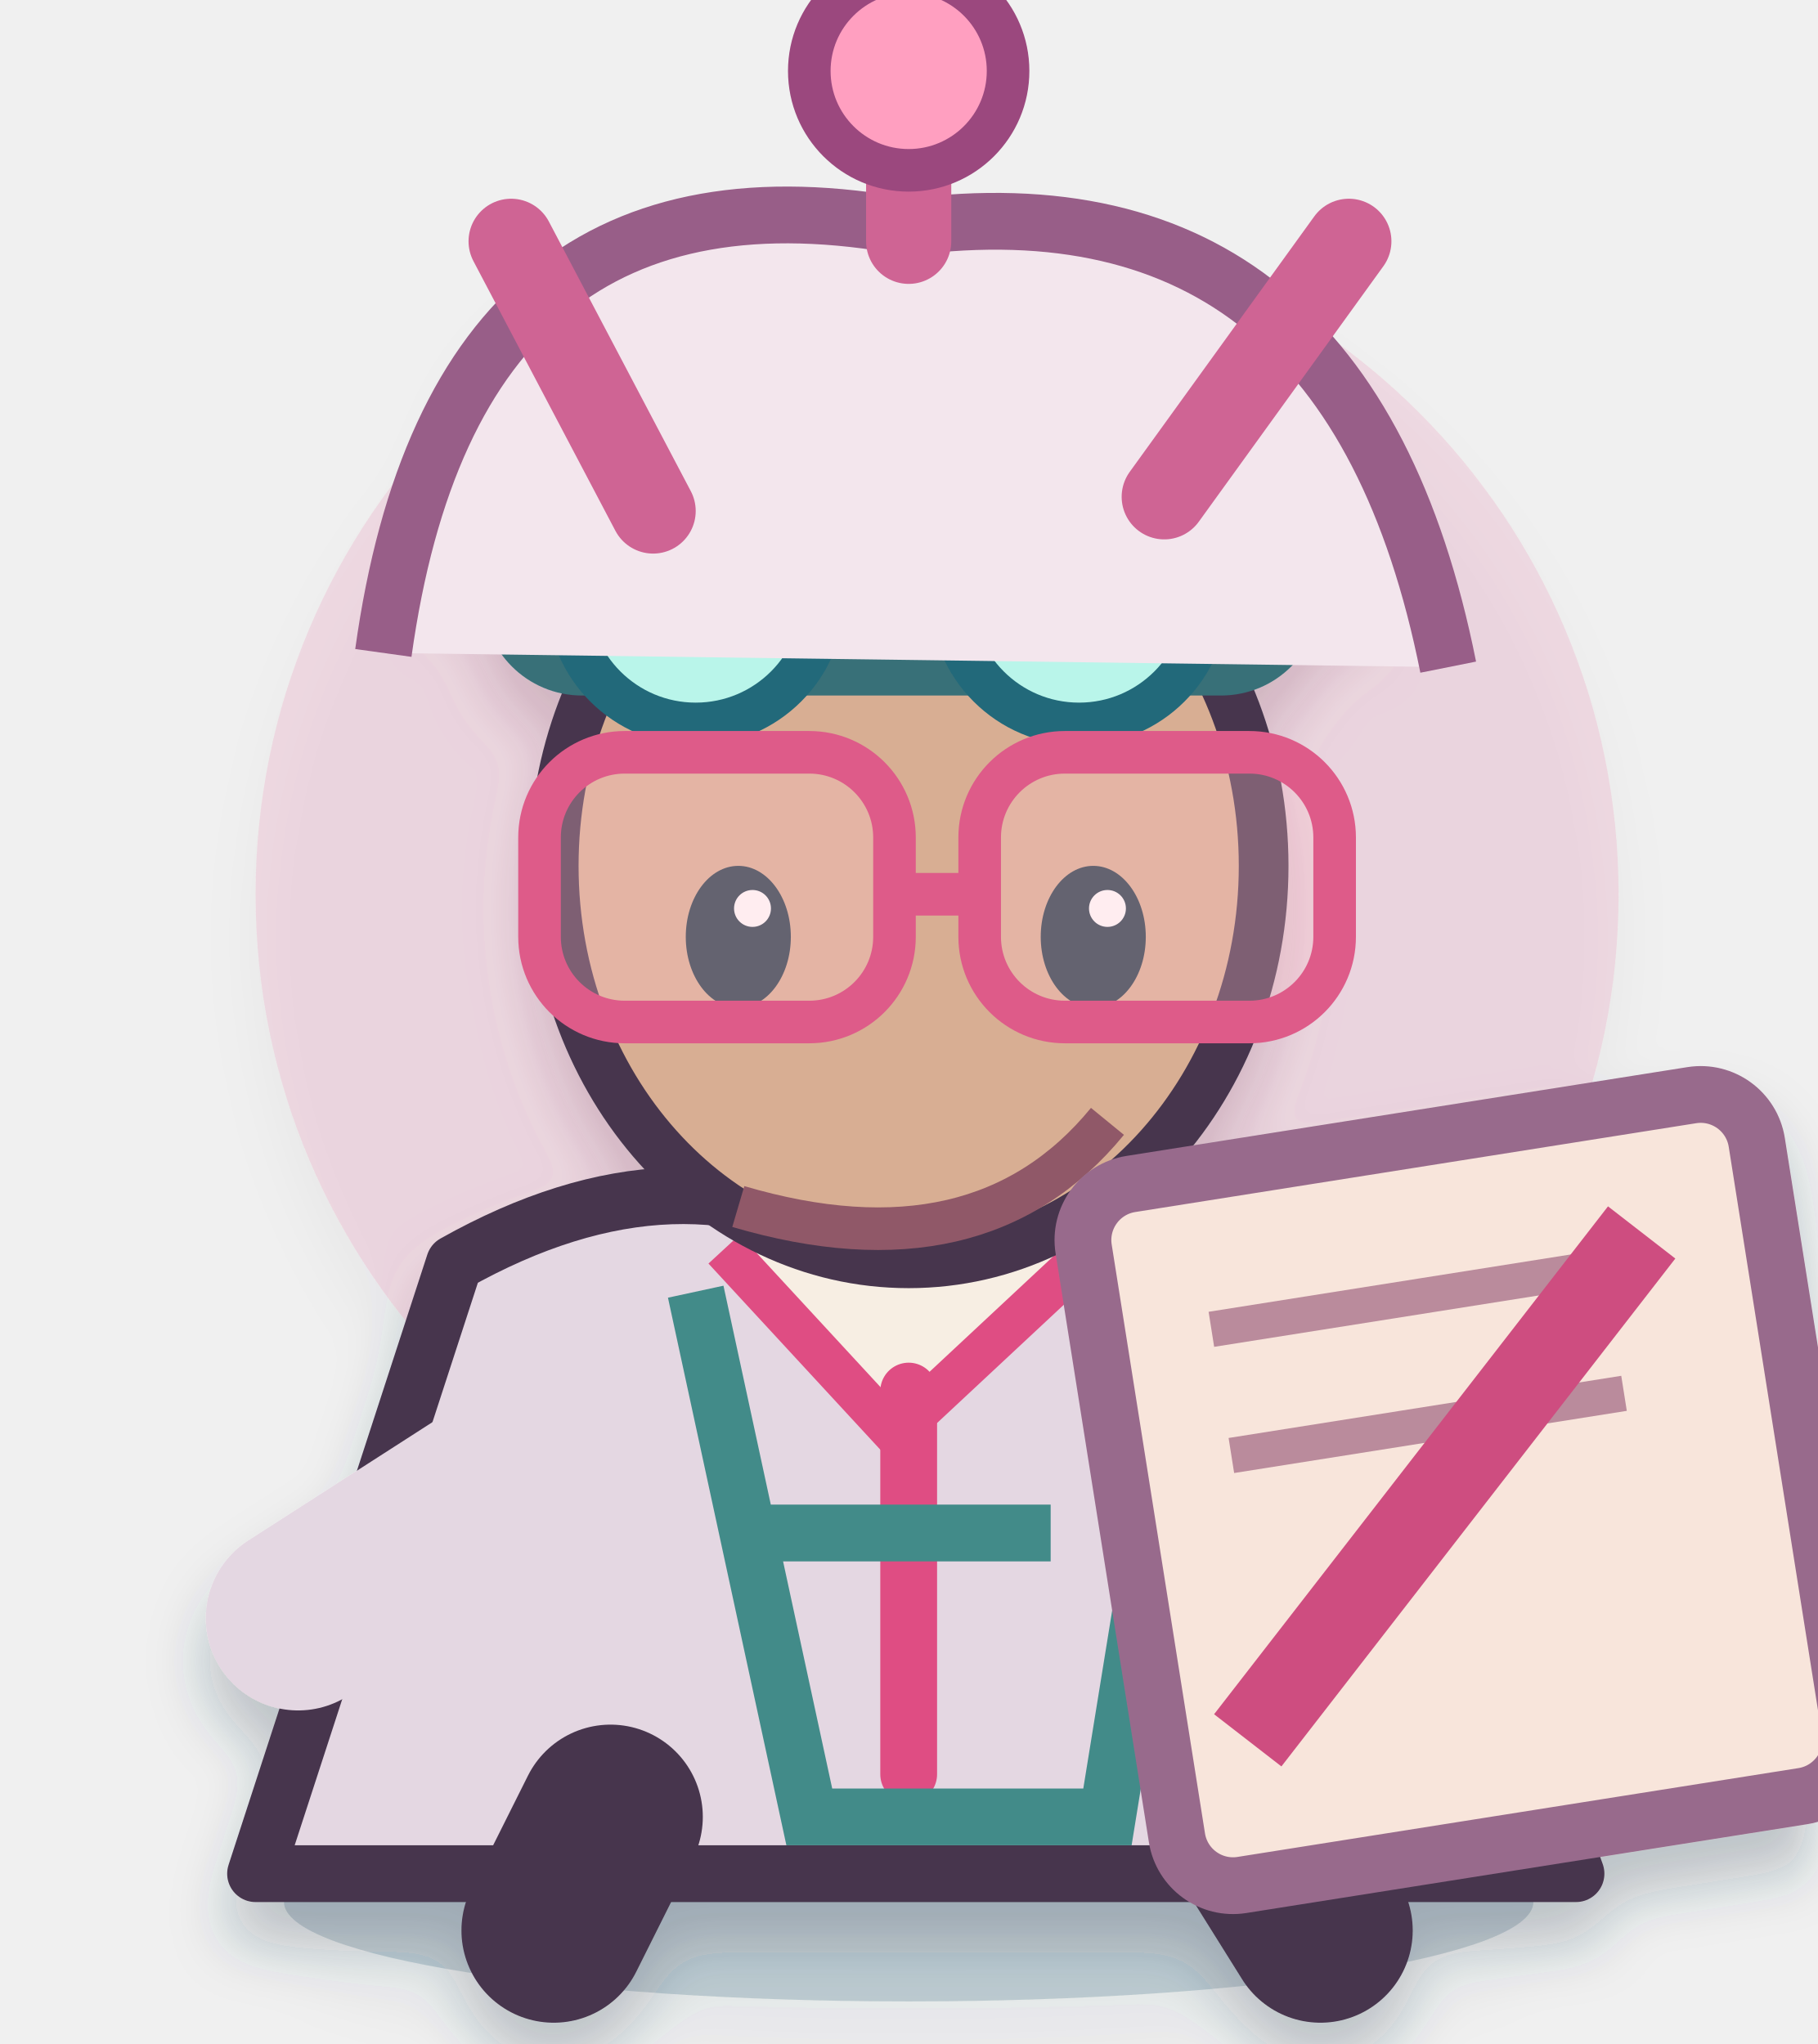
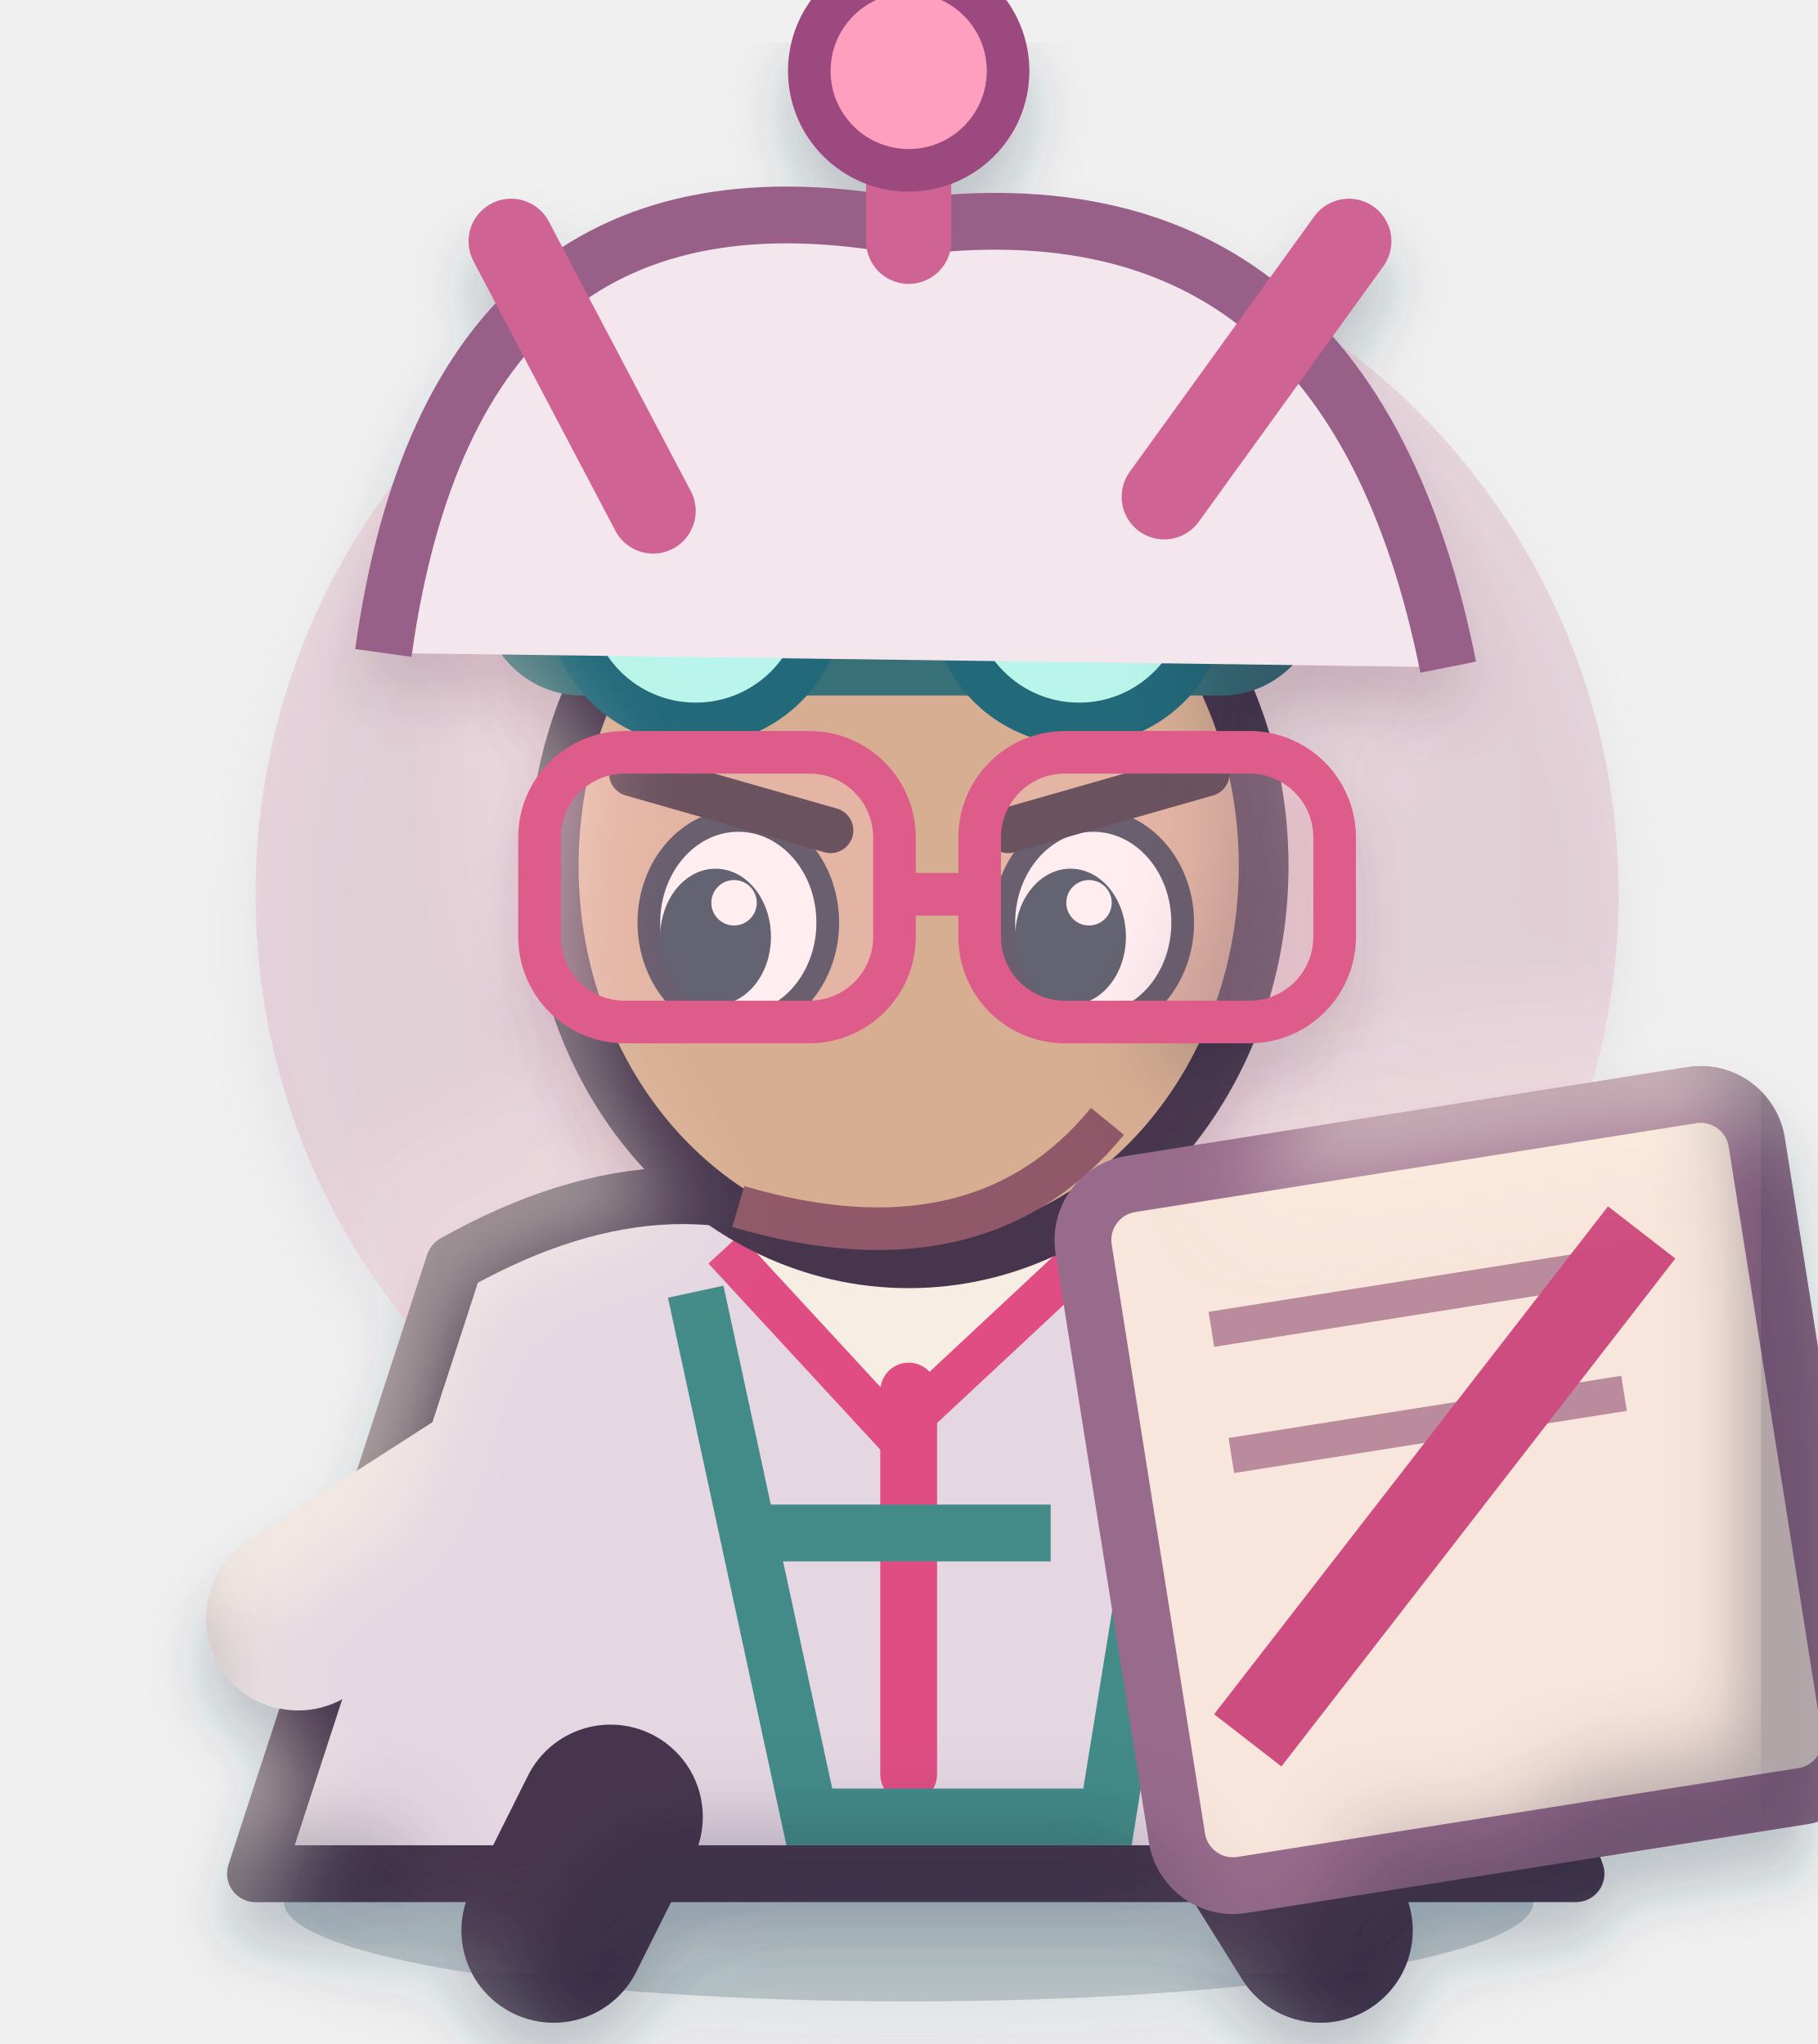
<svg xmlns="http://www.w3.org/2000/svg" viewBox="0 0 128 144" role="img" aria-labelledby="title-mini_boss">
  <defs>
    <filter id="shadow" x="-25%" y="-25%" width="150%" height="150%">
      <feDropShadow dx="0" dy="3" stdDeviation="2" flood-color="#163950" flood-opacity=".25" />
    </filter>
+     <filter id="vol" x="-5%" y="-5%" width="110%" height="110%" color-interpolation-filters="sRGB">
+       <feGaussianBlur in="SourceAlpha" stdDeviation="3" result="b" />
+       <feOffset in="b" dx="3" dy="4" result="lo" />
+       <feComposite in="SourceAlpha" in2="lo" operator="out" result="rim" />
+       <feFlood flood-color="#fff8e4" flood-opacity=".55" />
+       <feComposite in2="rim" operator="in" result="light" />
+       <feOffset in="b" dx="-4" dy="-5" result="so" />
+       <feComposite in="SourceAlpha" in2="so" operator="out" result="edge" />
+       <feFlood flood-color="#1c1d3a" flood-opacity=".32" />
+       <feComposite in2="edge" operator="in" result="shade" />
+       <feMerge>
+         <feMergeNode in="SourceGraphic" />
+         <feMergeNode in="light" />
+         <feMergeNode in="shade" />
+       </feMerge>
+     </filter>
  </defs>
  <g filter="url(#shadow)">
-     <ellipse cx="64" cy="134" rx="44" ry="7" fill="#0d3e58" opacity=".18" />
-     <circle cx="66" cy="63" r="48" fill="#df4e83" opacity=".13" />
-     <path d="M18 132L32 89Q48 80 61 88Q78 81 96 90L111 132Z" fill="#e4d7e2" stroke="#47364e" stroke-width="4" stroke-linejoin="round" />
-     <path d="M35 105L21 114M96 104L110 91" stroke="#e4d7e2" stroke-width="13" stroke-linecap="round" />
-     <path d="M43 128L39 136M88 128L93 136" stroke="#47364e" stroke-width="13" stroke-linecap="round" />
-     <path d="M51 88L63 101 78 87" fill="#f7eee3" stroke="#df4e83" stroke-width="3" />
-     <path d="M64 98V125" stroke="#df4e83" stroke-width="4" stroke-linecap="round" />
-     <ellipse cx="64" cy="61" rx="25" ry="28" fill="#d8ae93" stroke="#47364e" stroke-width="3.5" />
-     <path d="M39 45Q40 31 62 32Q84 29 89 46" fill="none" stroke="#8a6f60" stroke-width="3" />
-     <ellipse cx="52" cy="66" rx="3.7" ry="5" fill="#223a4a" />
-     <ellipse cx="77" cy="66" rx="3.7" ry="5" fill="#223a4a" />
-     <circle cx="53" cy="64" r="1.3" fill="#fff" />
-     <circle cx="78" cy="64" r="1.3" fill="#fff" />
-     <path d="M52 85Q69 90 78 79" fill="none" stroke="#905967" stroke-width="3" />
-     <path d="M49 91L57 128H78L84 91M52 108H74" fill="none" stroke="#438b89" stroke-width="4" />
-     <path d="M33 39Q32 15 65 17Q93 17 94 41Z" fill="#dce9e7" stroke="#428b98" stroke-width="4" />
-     <rect x="34" y="34" width="59" height="15" rx="7" fill="#376f78" />
-     <circle cx="49" cy="42" r="9" fill="#b9f5ea" stroke="#22697a" stroke-width="3" />
-     <circle cx="76" cy="42" r="9" fill="#b9f5ea" stroke="#22697a" stroke-width="3" />
-     <g transform="translate(103 103) rotate(-9)">
-       <rect x="-24" y="-23" width="48" height="50" rx="4" fill="#f8e5db" stroke="#986b8c" stroke-width="4" />
-       <path d="M-16-12H15M-16-3H12" stroke="#ba8b9c" stroke-width="2.5" />
-       <path d="M-18 17L15-14" stroke="#ce4e80" stroke-width="6" />
+     <g filter="url(#vol)">
+       <ellipse cx="64" cy="134" rx="44" ry="7" fill="#0d3e58" opacity=".18" />
+       <circle cx="66" cy="63" r="48" fill="#df4e83" opacity=".13" />
+       <path d="M18 132L32 89Q48 80 61 88Q78 81 96 90L111 132Z" fill="#e4d7e2" stroke="#47364e" stroke-width="4" stroke-linejoin="round" />
+       <path d="M35 105L21 114M96 104L110 91" stroke="#e4d7e2" stroke-width="13" stroke-linecap="round" />
+       <path d="M43 128L39 136M88 128L93 136" stroke="#47364e" stroke-width="13" stroke-linecap="round" />
+       <path d="M51 88L63 101 78 87" fill="#f7eee3" stroke="#df4e83" stroke-width="3" />
+       <path d="M64 98V125" stroke="#df4e83" stroke-width="4" stroke-linecap="round" />
+       <ellipse cx="64" cy="61" rx="25" ry="28" fill="#d8ae93" stroke="#47364e" stroke-width="3.5" />
+       <path d="M39 45Q40 31 62 32Q84 29 89 46" fill="none" stroke="#8a6f60" stroke-width="3" />
+       <ellipse cx="52" cy="65" rx="6.3" ry="7.2" fill="#fff" stroke="#2a3346" stroke-width="1.6" />
+       <ellipse cx="50.4" cy="66" rx="3.9" ry="4.8" fill="#223a4a" />
+       <circle cx="51.7" cy="63.6" r="1.6" fill="#fff" />
+       <ellipse cx="77" cy="65" rx="6.3" ry="7.2" fill="#fff" stroke="#2a3346" stroke-width="1.6" />
+       <ellipse cx="75.4" cy="66" rx="3.9" ry="4.8" fill="#223a4a" />
+       <circle cx="76.7" cy="63.6" r="1.6" fill="#fff" />
+       <path d="M44.5 54.5L58.5 58.5M85 54.5L71 58.5" fill="none" stroke="#2c2230" stroke-width="3.2" stroke-linecap="round" />
+       <path d="M52 85Q69 90 78 79" fill="none" stroke="#905967" stroke-width="3" />
+       <path d="M49 91L57 128H78L84 91M52 108H74" fill="none" stroke="#438b89" stroke-width="4" />
+       <path d="M33 39Q32 15 65 17Q93 17 94 41Z" fill="#dce9e7" stroke="#428b98" stroke-width="4" />
+       <rect x="34" y="34" width="59" height="15" rx="7" fill="#376f78" />
+       <circle cx="49" cy="42" r="9" fill="#b9f5ea" stroke="#22697a" stroke-width="3" />
+       <circle cx="76" cy="42" r="9" fill="#b9f5ea" stroke="#22697a" stroke-width="3" />
+       <g transform="translate(103 103) rotate(-9)">
+         <rect x="-24" y="-23" width="48" height="50" rx="4" fill="#f8e5db" stroke="#986b8c" stroke-width="4" />
+         <path d="M-16-12H15M-16-3H12" stroke="#ba8b9c" stroke-width="2.5" />
+         <path d="M-18 17L15-14" stroke="#ce4e80" stroke-width="6" />
+       </g>
+     </g>
+     <g aria-label="Фальшивий доктор з антеною">
+       <path d="M27 46Q32 10 64 16 95 12 102 47" fill="#f3e6ed" stroke="#985e88" stroke-width="4" />
+       <path d="M64 17V4M46 36L36 17M82 35L95 17" stroke="#cf6494" stroke-width="6" stroke-linecap="round" />
+       <circle cx="64" cy="5" r="7" fill="#ff9fc0" stroke="#9b487e" stroke-width="3" />
+       <rect x="38" y="53" width="25" height="19" rx="6" fill="#ffc3cb" fill-opacity=".3" stroke="#de5b89" stroke-width="3" />
+       <rect x="69" y="53" width="25" height="19" rx="6" fill="#ffc3cb" fill-opacity=".3" stroke="#de5b89" stroke-width="3" />
+       <path d="M63 63H69" stroke="#de5b89" stroke-width="3" />
    </g>
  </g>
-   <g aria-label="Фальшивий доктор з антеною">
-     <path d="M27 46Q32 10 64 16 95 12 102 47" fill="#f3e6ed" stroke="#985e88" stroke-width="4" />
-     <path d="M64 17V4M46 36L36 17M82 35L95 17" stroke="#cf6494" stroke-width="6" stroke-linecap="round" />
-     <circle cx="64" cy="5" r="7" fill="#ff9fc0" stroke="#9b487e" stroke-width="3" />
-     <rect x="38" y="53" width="25" height="19" rx="6" fill="#ffc3cb" fill-opacity=".3" stroke="#de5b89" stroke-width="3" />
-     <rect x="69" y="53" width="25" height="19" rx="6" fill="#ffc3cb" fill-opacity=".3" stroke="#de5b89" stroke-width="3" />
-     <path d="M63 63H69" stroke="#de5b89" stroke-width="3" />
-   </g>
</svg>
